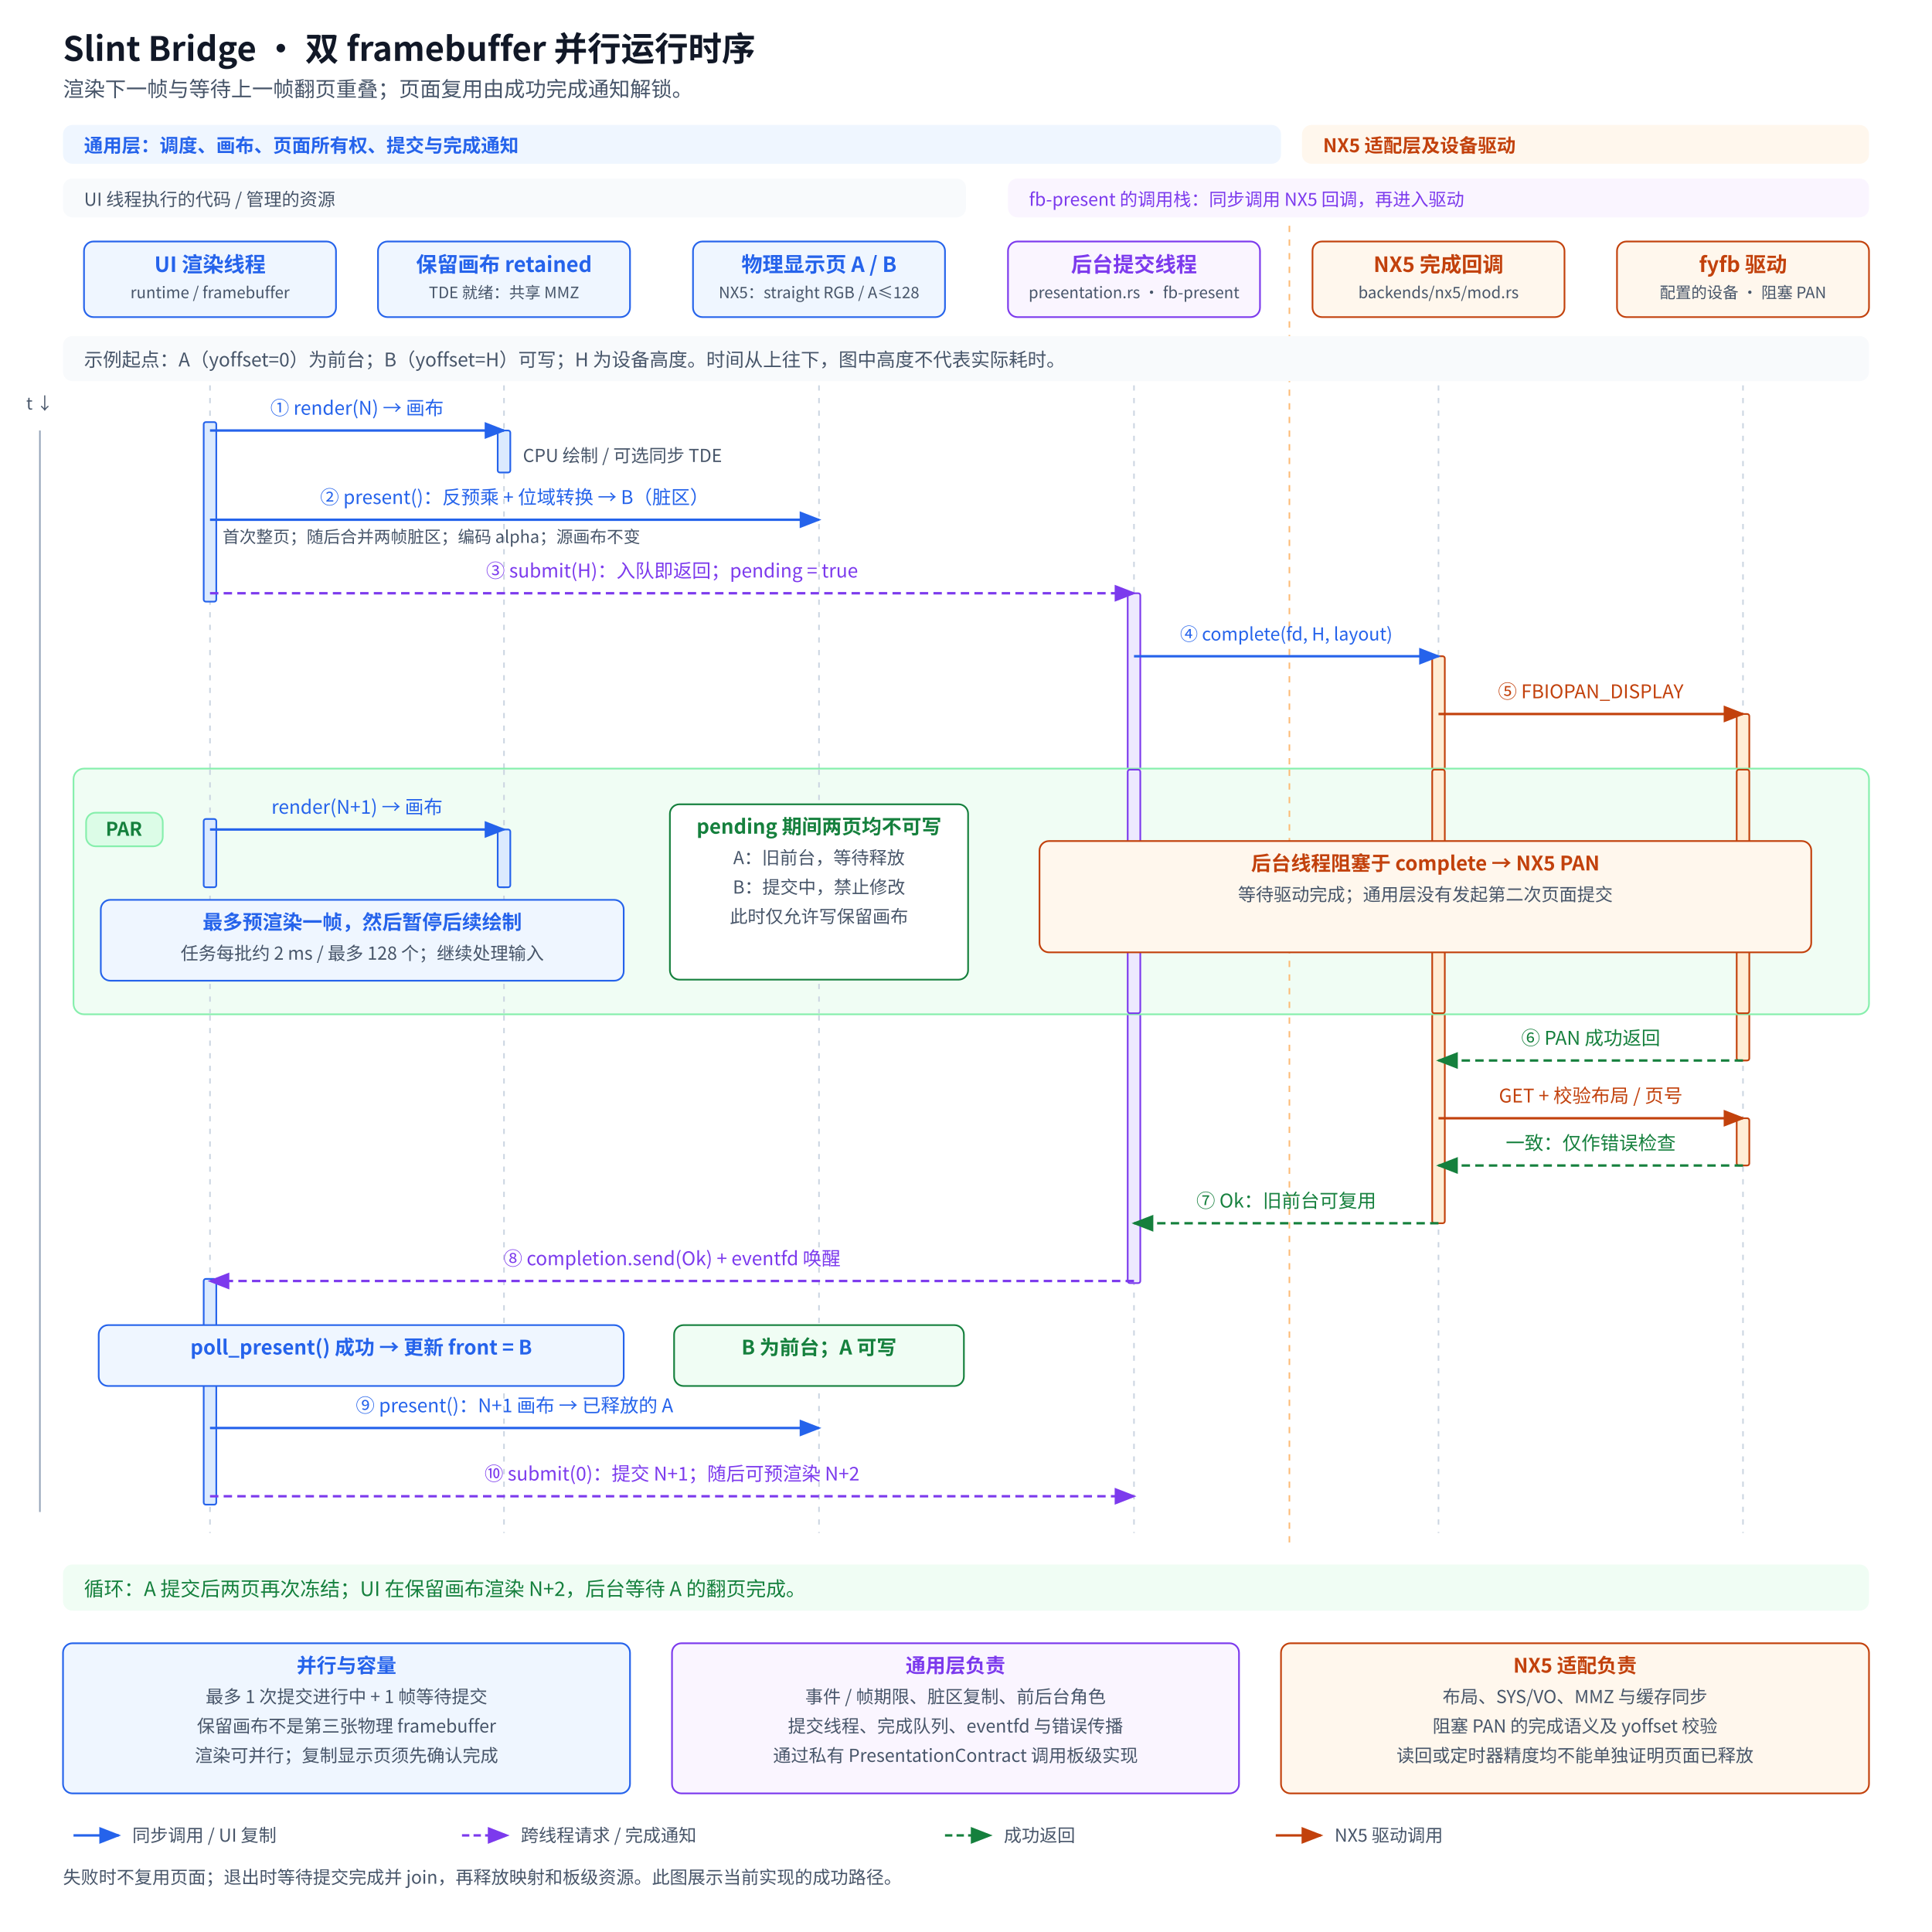
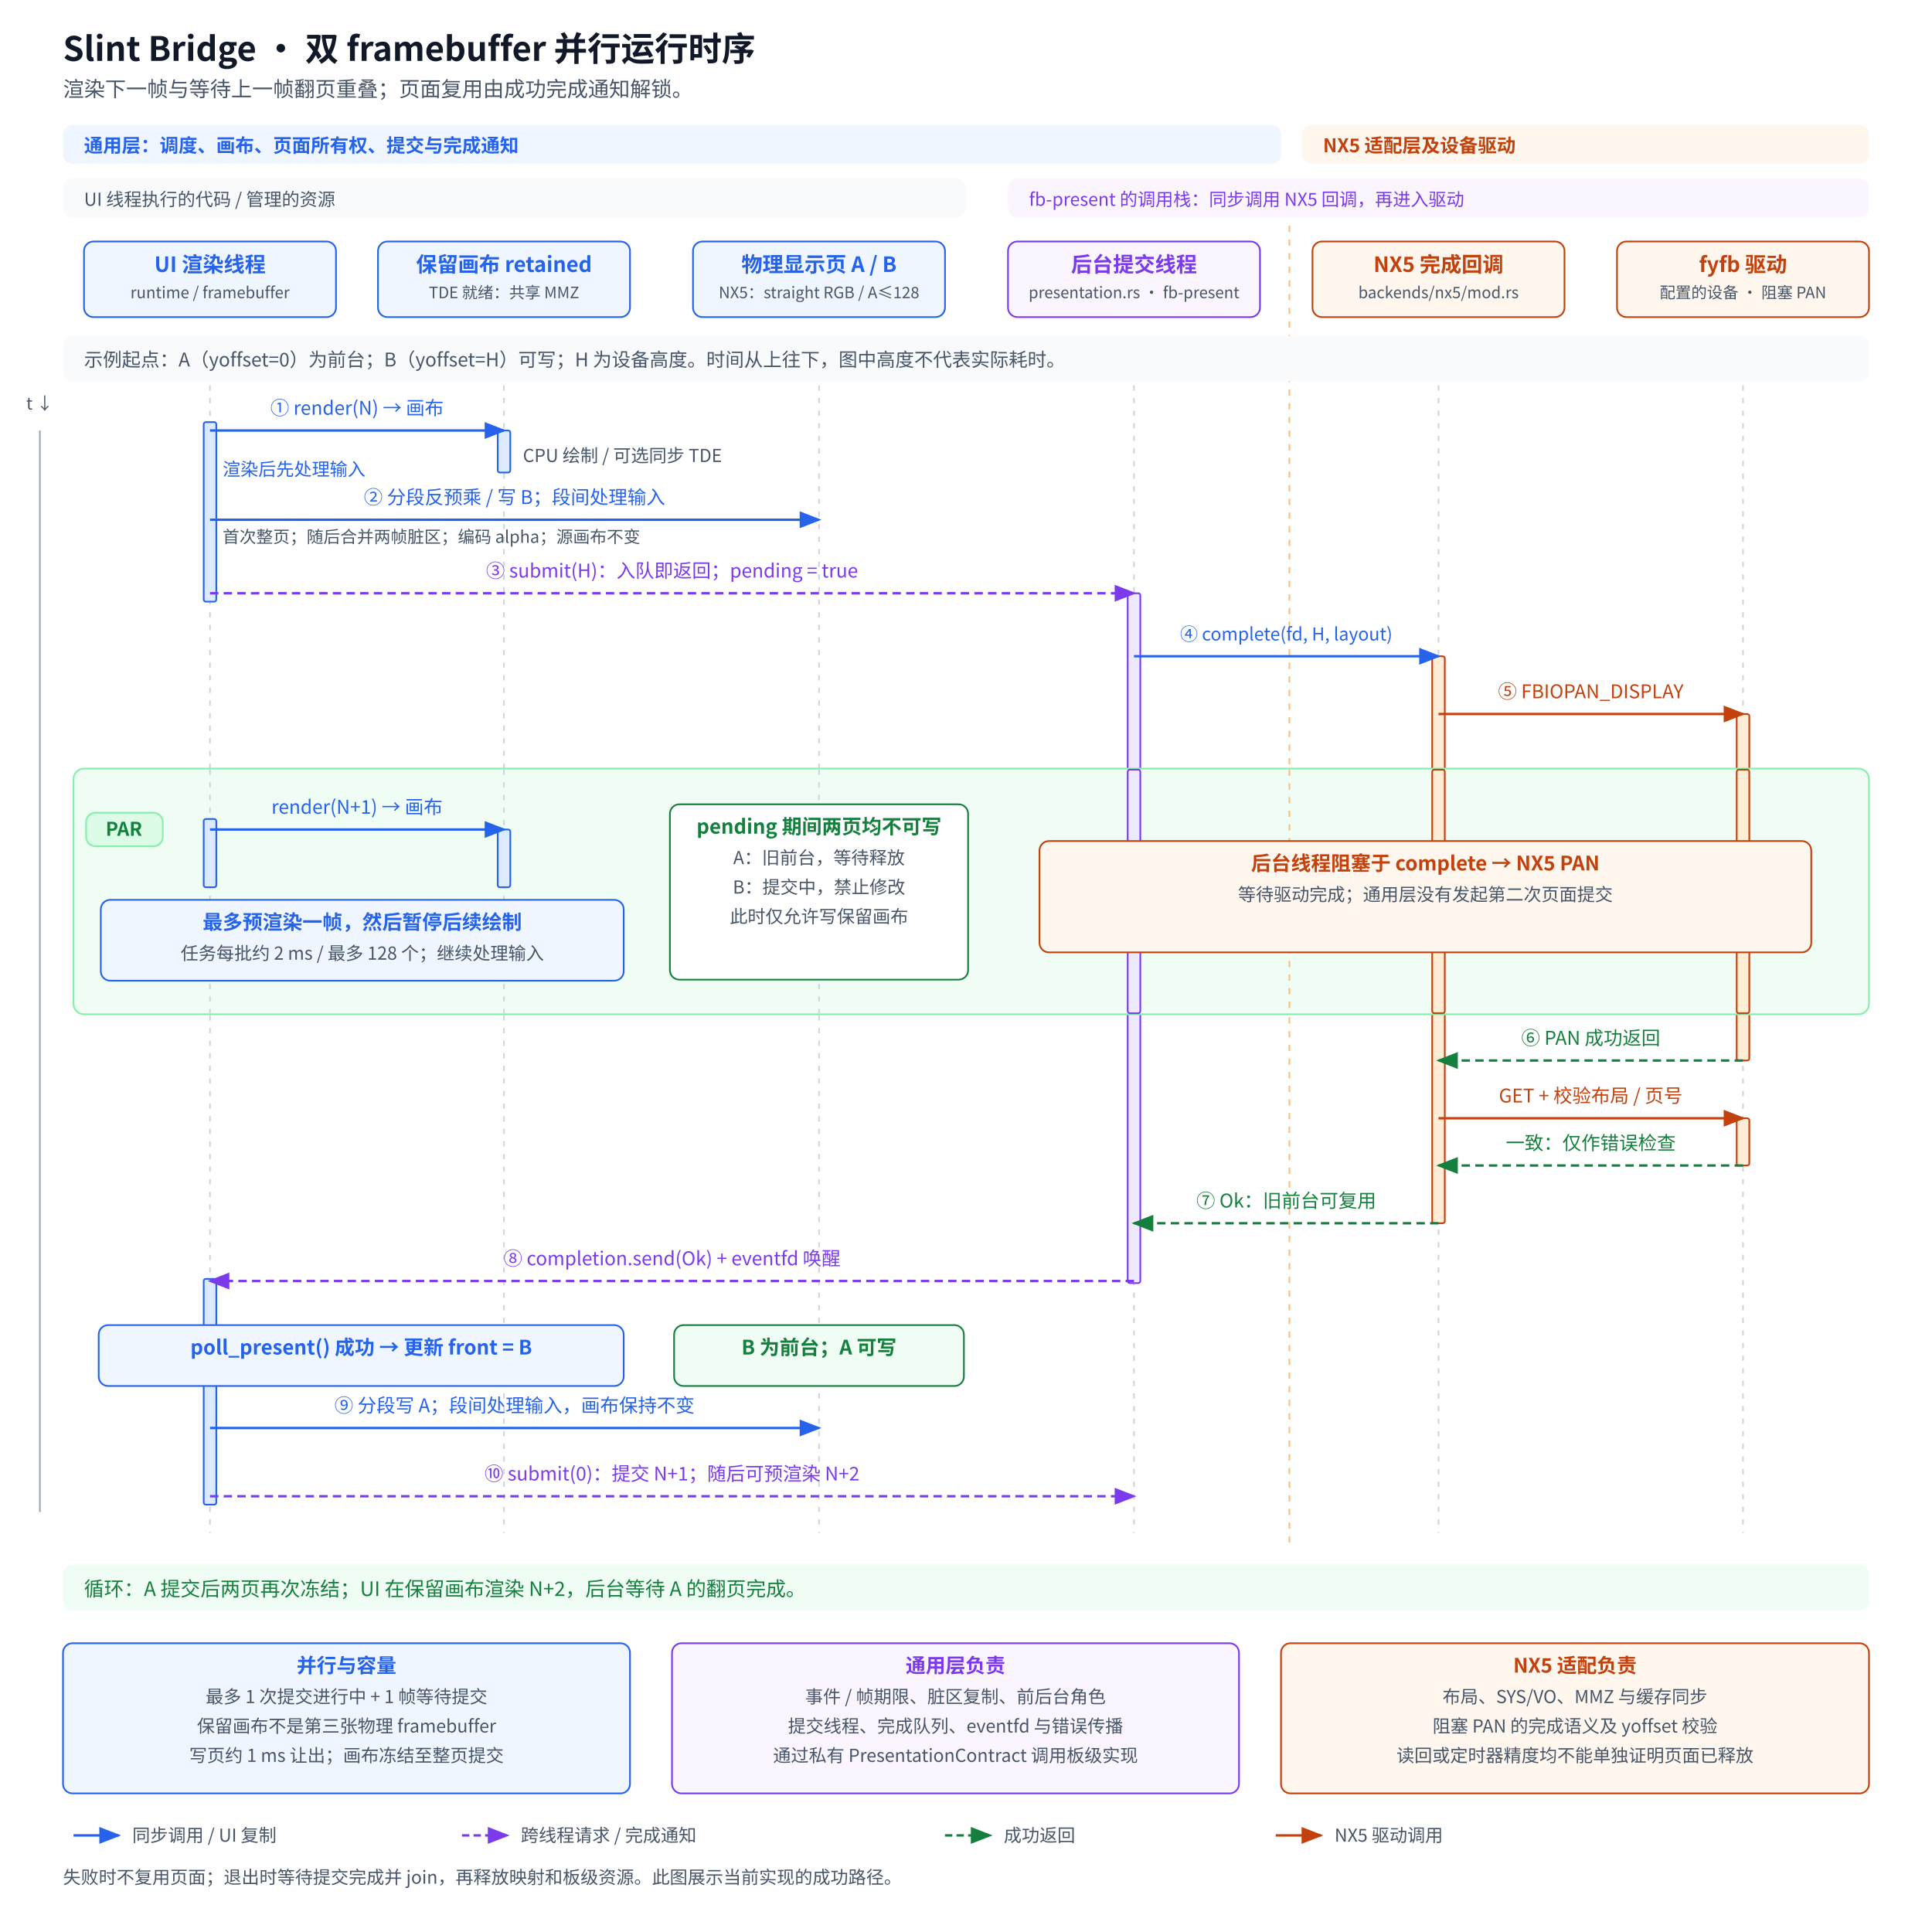
<svg xmlns="http://www.w3.org/2000/svg" width="1840" height="1840" viewBox="0 0 1840 1840" data-generator="fireworks-tech-graph" data-style-id="1" data-diagram-type="sequence" data-quality-profile="showcase">
  <style>text {font-family:'Noto Sans CJK SC','PingFang SC','Microsoft YaHei',sans-serif;}</style>
  <defs>
    <marker id="arrow-call" markerWidth="9" markerHeight="7" refX="8" refY="3.5" orient="auto">
      <path d="M0,0 L9,3.5 L0,7 Z" fill="#2563eb" />
    </marker>
    <marker id="arrow-async" markerWidth="9" markerHeight="7" refX="8" refY="3.5" orient="auto">
      <path d="M0,0 L9,3.5 L0,7 Z" fill="#7c3aed" />
    </marker>
    <marker id="arrow-return" markerWidth="9" markerHeight="7" refX="8" refY="3.5" orient="auto">
      <path d="M0,0 L9,3.5 L0,7 Z" fill="#15803d" />
    </marker>
    <marker id="arrow-driver" markerWidth="9" markerHeight="7" refX="8" refY="3.5" orient="auto">
      <path d="M0,0 L9,3.5 L0,7 Z" fill="#c2410c" />
    </marker>
  </defs>
  <rect data-graph-role="background" x="0" y="0" width="1840" height="1840" rx="0" fill="#ffffff" stroke="none" stroke-width="1.6" />
  <text id="text-1" data-graph-role="label" data-graph-bounds="60.00,26,718.70,62" x="60" y="58" text-anchor="start" font-size="32" font-weight="700" fill="#111827">Slint Bridge · 双 framebuffer 并行运行时序</text>
  <text id="text-2" data-graph-role="label" data-graph-bounds="60.00,72,660.00,96" x="60" y="92" text-anchor="start" font-size="20" font-weight="400" fill="#475569">渲染下一帧与等待上一帧翻页重叠；页面复用由成功完成通知解锁。</text>
  <rect data-graph-role="decoration" x="60" y="119" width="1160" height="37" rx="9" fill="#eff6ff" stroke="none" stroke-width="1.6" />
  <rect data-graph-role="decoration" x="1240" y="119" width="540" height="37" rx="9" fill="#fff7ed" stroke="none" stroke-width="1.6" />
  <text id="text-3" data-graph-role="label" data-graph-bounds="80.00,127,494.00,149" x="80" y="145" text-anchor="start" font-size="18" font-weight="600" fill="#2563eb">通用层：调度、画布、页面所有权、提交与完成通知</text>
  <text id="text-4" data-graph-role="label" data-graph-bounds="1260.00,127,1443.48,149" x="1260" y="145" text-anchor="start" font-size="18" font-weight="600" fill="#c2410c">NX5 适配层及设备驱动</text>
  <rect data-graph-role="decoration" x="60" y="170" width="860" height="37" rx="9" fill="#f8fafc" stroke="none" stroke-width="1.6" />
  <rect data-graph-role="decoration" x="960" y="170" width="820" height="37" rx="9" fill="#faf5ff" stroke="none" stroke-width="1.6" />
  <text id="text-5" data-graph-role="label" data-graph-bounds="80.00,179,319.33,200" x="80" y="196" text-anchor="start" font-size="17" font-weight="500" fill="#475569">UI 线程执行的代码 / 管理的资源</text>
  <text id="text-6" data-graph-role="label" data-graph-bounds="980.00,179,1394.50,200" x="980" y="196" text-anchor="start" font-size="17" font-weight="500" fill="#7c3aed">fb-present 的调用栈：同步调用 NX5 回调，再进入驱动</text>
  <rect id="ui" data-graph-bounds="80,230,320,302" data-node-id="ui" data-graph-role="node" x="80" y="230" width="240" height="72" rx="9" fill="#eff6ff" stroke="#2563eb" stroke-width="1.6" />
  <text id="text-7" data-graph-role="content" x="200" y="259" text-anchor="middle" font-size="20" font-weight="600" fill="#2563eb">UI 渲染线程</text>
  <text id="text-8" data-graph-role="content" x="200" y="284" text-anchor="middle" font-size="15" font-weight="400" fill="#475569">runtime / framebuffer</text>
  <line data-graph-role="decoration" x1="200" y1="367" x2="200" y2="1460" stroke="#cbd5e1" stroke-width="1.5" stroke-dasharray="5 7" />
  <rect id="canvas" data-graph-bounds="360,230,600,302" data-node-id="canvas" data-graph-role="node" x="360" y="230" width="240" height="72" rx="9" fill="#eff6ff" stroke="#2563eb" stroke-width="1.6" />
  <text id="text-9" data-graph-role="content" x="480" y="259" text-anchor="middle" font-size="20" font-weight="600" fill="#2563eb">保留画布 retained</text>
  <text id="text-10" data-graph-role="content" x="480" y="284" text-anchor="middle" font-size="15" font-weight="400" fill="#475569">TDE 就绪：共享 MMZ</text>
  <line data-graph-role="decoration" x1="480" y1="367" x2="480" y2="1460" stroke="#cbd5e1" stroke-width="1.5" stroke-dasharray="5 7" />
  <rect id="pages" data-graph-bounds="660,230,900,302" data-node-id="pages" data-graph-role="node" x="660" y="230" width="240" height="72" rx="9" fill="#eff6ff" stroke="#2563eb" stroke-width="1.6" />
  <text id="text-11" data-graph-role="content" x="780" y="259" text-anchor="middle" font-size="20" font-weight="600" fill="#2563eb">物理显示页 A / B</text>
  <text id="text-12" data-graph-role="content" x="780" y="284" text-anchor="middle" font-size="15" font-weight="400" fill="#475569">NX5：straight RGB / A≤128</text>
  <line data-graph-role="decoration" x1="780" y1="367" x2="780" y2="1460" stroke="#cbd5e1" stroke-width="1.5" stroke-dasharray="5 7" />
  <rect id="worker" data-graph-bounds="960,230,1200,302" data-node-id="worker" data-graph-role="node" x="960" y="230" width="240" height="72" rx="9" fill="#faf5ff" stroke="#7c3aed" stroke-width="1.6" />
  <text id="text-13" data-graph-role="content" x="1080" y="259" text-anchor="middle" font-size="20" font-weight="600" fill="#7c3aed">后台提交线程</text>
  <text id="text-14" data-graph-role="content" x="1080" y="284" text-anchor="middle" font-size="15" font-weight="400" fill="#475569">presentation.rs · fb-present</text>
  <line data-graph-role="decoration" x1="1080" y1="367" x2="1080" y2="1460" stroke="#cbd5e1" stroke-width="1.5" stroke-dasharray="5 7" />
  <rect id="nx5" data-graph-bounds="1250,230,1490,302" data-node-id="nx5" data-graph-role="node" x="1250" y="230" width="240" height="72" rx="9" fill="#fff7ed" stroke="#c2410c" stroke-width="1.6" />
  <text id="text-15" data-graph-role="content" x="1370" y="259" text-anchor="middle" font-size="20" font-weight="600" fill="#c2410c">NX5 完成回调</text>
  <text id="text-16" data-graph-role="content" x="1370" y="284" text-anchor="middle" font-size="15" font-weight="400" fill="#475569">backends/nx5/mod.rs</text>
  <line data-graph-role="decoration" x1="1370" y1="367" x2="1370" y2="1460" stroke="#cbd5e1" stroke-width="1.5" stroke-dasharray="5 7" />
  <rect id="driver" data-graph-bounds="1540,230,1780,302" data-node-id="driver" data-graph-role="node" x="1540" y="230" width="240" height="72" rx="9" fill="#fff7ed" stroke="#c2410c" stroke-width="1.6" />
  <text id="text-17" data-graph-role="content" x="1660" y="259" text-anchor="middle" font-size="20" font-weight="600" fill="#c2410c">fyfb 驱动</text>
  <text id="text-18" data-graph-role="content" x="1660" y="284" text-anchor="middle" font-size="15" font-weight="400" fill="#475569">配置的设备 · 阻塞 PAN</text>
  <line data-graph-role="decoration" x1="1660" y1="367" x2="1660" y2="1460" stroke="#cbd5e1" stroke-width="1.5" stroke-dasharray="5 7" />
  <line data-graph-role="decoration" x1="1228" y1="215" x2="1228" y2="1475" stroke="#fdba74" stroke-width="1.5" stroke-dasharray="6 7" />
  <rect data-graph-role="decoration" x="60" y="320" width="1720" height="43" rx="9" fill="#f8fafc" stroke="none" stroke-width="1.6" />
  <text id="text-19" data-graph-role="label" data-graph-bounds="80.00,331,1014.31,353" x="80" y="349" text-anchor="start" font-size="18" font-weight="400" fill="#475569">示例起点：A（yoffset=0）为前台；B（yoffset=H）可写；H 为设备高度。时间从上往下，图中高度不代表实际耗时。</text>
  <text id="text-20" data-graph-role="label" data-graph-bounds="25.00,374,50.61,394" x="25" y="390" text-anchor="start" font-size="16" font-weight="400" fill="#475569">t ↓</text>
  <line data-graph-role="decoration" x1="38" y1="410" x2="38" y2="1440" stroke="#94a3b8" stroke-width="1.5" />
  <rect data-graph-role="decoration" x="194" y="402" width="12" height="171" rx="2" fill="#dbeafe" stroke="#2563eb" stroke-width="1.6" />
  <rect data-graph-role="decoration" x="474" y="410" width="12" height="40" rx="2" fill="#dbeafe" stroke="#2563eb" stroke-width="1.6" />
  <rect data-graph-role="decoration" x="194" y="780" width="12" height="65" rx="2" fill="#dbeafe" stroke="#2563eb" stroke-width="1.6" />
  <rect data-graph-role="decoration" x="474" y="790" width="12" height="55" rx="2" fill="#dbeafe" stroke="#2563eb" stroke-width="1.6" />
  <rect data-graph-role="decoration" x="194" y="1218" width="12" height="215" rx="2" fill="#dbeafe" stroke="#2563eb" stroke-width="1.6" />
  <rect data-graph-role="decoration" x="1074" y="565" width="12" height="657" rx="2" fill="#ede9fe" stroke="#7c3aed" stroke-width="1.6" />
  <rect data-graph-role="decoration" x="1364" y="625" width="12" height="540" rx="2" fill="#ffedd5" stroke="#c2410c" stroke-width="1.6" />
  <rect data-graph-role="decoration" x="1654" y="680" width="12" height="330" rx="2" fill="#ffedd5" stroke="#c2410c" stroke-width="1.6" />
  <rect data-graph-role="decoration" x="1654" y="1065" width="12" height="45" rx="2" fill="#ffedd5" stroke="#c2410c" stroke-width="1.6" />
  <line id="render-n" data-graph-role="edge" data-edge-id="render-n" data-source="ui" data-target="canvas" x1="200" y1="410" x2="480" y2="410" stroke="#2563eb" stroke-width="2.3" marker-end="url(#arrow-call)" />
  <text id="text-21" data-graph-role="label" data-owner="render-n" data-graph-bounds="257.45,377,422.55,399" x="340.0" y="395" text-anchor="middle" font-size="18" font-weight="500" fill="#2563eb">① render(N) → 画布</text>
  <text id="text-22" data-graph-role="label" data-graph-bounds="498.00,423,687.67,444" x="498" y="440" text-anchor="start" font-size="17" font-weight="400" fill="#475569">CPU 绘制 / 可选同步 TDE</text>
-   <text id="text-23" data-graph-role="label" data-graph-bounds="212.00,501,609.80,521" x="212" y="517" text-anchor="start" font-size="16" font-weight="400" fill="#475569">首次整页；随后合并两帧脏区；编码 alpha；源画布不变</text>
+   <text id="text-23" data-graph-role="label" data-graph-bounds="212.00,436,348.00,457" x="212" y="453" text-anchor="start" font-size="17" font-weight="400" fill="#2563eb">渲染后先处理输入</text>
+   <text id="text-24" data-graph-role="label" data-graph-bounds="212.00,501,609.80,521" x="212" y="517" text-anchor="start" font-size="16" font-weight="400" fill="#475569">首次整页；随后合并两帧脏区；编码 alpha；源画布不变</text>
  <line id="copy-b" data-graph-role="edge" data-edge-id="copy-b" data-source="ui" data-target="pages" x1="200" y1="495" x2="780" y2="495" stroke="#2563eb" stroke-width="2.3" marker-end="url(#arrow-call)" />
-   <text id="text-24" data-graph-role="label" data-owner="copy-b" data-graph-bounds="304.91,462,675.09,484" x="490.0" y="480" text-anchor="middle" font-size="18" font-weight="500" fill="#2563eb">② present()：反预乘 + 位域转换 → B（脏区）</text>
+   <text id="text-25" data-graph-role="label" data-owner="copy-b" data-graph-bounds="346.49,462,633.51,484" x="490.0" y="480" text-anchor="middle" font-size="18" font-weight="500" fill="#2563eb">② 分段反预乘 / 写 B；段间处理输入</text>
  <line id="submit-b" data-graph-role="edge" data-edge-id="submit-b" data-source="ui" data-target="worker" x1="200" y1="565" x2="1080" y2="565" stroke="#7c3aed" stroke-width="2.3" stroke-dasharray="8 5" marker-end="url(#arrow-async)" />
-   <text id="text-25" data-graph-role="label" data-owner="submit-b" data-graph-bounds="462.88,532,817.12,554" x="640.0" y="550" text-anchor="middle" font-size="18" font-weight="500" fill="#7c3aed">③ submit(H)：入队即返回；pending = true</text>
+   <text id="text-26" data-graph-role="label" data-owner="submit-b" data-graph-bounds="462.88,532,817.12,554" x="640.0" y="550" text-anchor="middle" font-size="18" font-weight="500" fill="#7c3aed">③ submit(H)：入队即返回；pending = true</text>
  <line id="contract-b" data-graph-role="edge" data-edge-id="contract-b" data-source="worker" data-target="nx5" x1="1080" y1="625" x2="1370" y2="625" stroke="#2563eb" stroke-width="2.3" marker-end="url(#arrow-call)" />
-   <text id="text-26" data-graph-role="label" data-owner="contract-b" data-graph-bounds="1123.83,593,1326.17,614" x="1225.0" y="610" text-anchor="middle" font-size="17" font-weight="500" fill="#2563eb">④ complete(fd, H, layout)</text>
+   <text id="text-27" data-graph-role="label" data-owner="contract-b" data-graph-bounds="1123.83,593,1326.17,614" x="1225.0" y="610" text-anchor="middle" font-size="17" font-weight="500" fill="#2563eb">④ complete(fd, H, layout)</text>
  <line id="pan-b" data-graph-role="edge" data-edge-id="pan-b" data-source="nx5" data-target="driver" x1="1370" y1="680" x2="1660" y2="680" stroke="#c2410c" stroke-width="2.3" marker-end="url(#arrow-driver)" />
-   <text id="text-27" data-graph-role="label" data-owner="pan-b" data-graph-bounds="1426.66,647,1603.34,669" x="1515.0" y="665" text-anchor="middle" font-size="18" font-weight="500" fill="#c2410c">⑤ FBIOPAN_DISPLAY</text>
+   <text id="text-28" data-graph-role="label" data-owner="pan-b" data-graph-bounds="1426.66,647,1603.34,669" x="1515.0" y="665" text-anchor="middle" font-size="18" font-weight="500" fill="#c2410c">⑤ FBIOPAN_DISPLAY</text>
  <rect data-graph-role="decoration" x="70" y="732" width="1710" height="234" rx="10" fill="#f0fdf4" stroke="#86efac" stroke-width="1.6" />
  <line data-graph-role="decoration" x1="200" y1="733" x2="200" y2="965" stroke="#cbd5e1" stroke-width="1.5" stroke-dasharray="5 7" />
  <line data-graph-role="decoration" x1="480" y1="733" x2="480" y2="965" stroke="#cbd5e1" stroke-width="1.5" stroke-dasharray="5 7" />
  <line data-graph-role="decoration" x1="780" y1="733" x2="780" y2="965" stroke="#cbd5e1" stroke-width="1.5" stroke-dasharray="5 7" />
  <line data-graph-role="decoration" x1="1080" y1="733" x2="1080" y2="965" stroke="#cbd5e1" stroke-width="1.5" stroke-dasharray="5 7" />
  <line data-graph-role="decoration" x1="1370" y1="733" x2="1370" y2="965" stroke="#cbd5e1" stroke-width="1.5" stroke-dasharray="5 7" />
  <line data-graph-role="decoration" x1="1660" y1="733" x2="1660" y2="965" stroke="#cbd5e1" stroke-width="1.5" stroke-dasharray="5 7" />
  <line data-graph-role="decoration" x1="1228" y1="733" x2="1228" y2="965" stroke="#fdba74" stroke-width="1.5" stroke-dasharray="6 7" />
  <rect data-graph-role="decoration" x="194" y="780" width="12" height="65" rx="2" fill="#dbeafe" stroke="#2563eb" stroke-width="1.6" />
  <rect data-graph-role="decoration" x="474" y="790" width="12" height="55" rx="2" fill="#dbeafe" stroke="#2563eb" stroke-width="1.6" />
  <rect data-graph-role="decoration" x="1074" y="733" width="12" height="232" rx="2" fill="#ede9fe" stroke="#7c3aed" stroke-width="1.6" />
  <rect data-graph-role="decoration" x="1364" y="733" width="12" height="232" rx="2" fill="#ffedd5" stroke="#c2410c" stroke-width="1.6" />
  <rect data-graph-role="decoration" x="1654" y="733" width="12" height="232" rx="2" fill="#ffedd5" stroke="#c2410c" stroke-width="1.6" />
  <rect data-graph-role="decoration" x="82" y="774" width="73" height="32" rx="9" fill="#dcfce7" stroke="#86efac" stroke-width="1.6" />
-   <text id="text-28" data-graph-role="content" x="118" y="796" text-anchor="middle" font-size="18" font-weight="700" fill="#15803d">PAR</text>
+   <text id="text-29" data-graph-role="content" x="118" y="796" text-anchor="middle" font-size="18" font-weight="700" fill="#15803d">PAR</text>
  <line id="render-next" data-graph-role="edge" data-edge-id="render-next" data-source="ui" data-target="canvas" x1="200" y1="790" x2="480" y2="790" stroke="#2563eb" stroke-width="2.3" marker-end="url(#arrow-call)" />
-   <text id="text-29" data-graph-role="label" data-owner="render-next" data-graph-bounds="258.48,757,421.52,779" x="340.0" y="775" text-anchor="middle" font-size="18" font-weight="500" fill="#2563eb">render(N+1) → 画布</text>
+   <text id="text-30" data-graph-role="label" data-owner="render-next" data-graph-bounds="258.48,757,421.52,779" x="340.0" y="775" text-anchor="middle" font-size="18" font-weight="500" fill="#2563eb">render(N+1) → 画布</text>
  <rect id="ui-work" data-graph-bounds="96,857,594,934" data-graph-role="reserved" x="96" y="857" width="498" height="77" rx="9" fill="#eff6ff" stroke="#2563eb" stroke-width="1.6" />
-   <text id="text-30" data-graph-role="content" x="345.0" y="885" text-anchor="middle" font-size="19" font-weight="600" fill="#2563eb">最多预渲染一帧，然后暂停后续绘制</text>
-   <text id="text-31" data-graph-role="content" x="345.0" y="914" text-anchor="middle" font-size="17" font-weight="400" fill="#475569">任务每批约 2 ms / 最多 128 个；继续处理输入</text>
+   <text id="text-31" data-graph-role="content" x="345.0" y="885" text-anchor="middle" font-size="19" font-weight="600" fill="#2563eb">最多预渲染一帧，然后暂停后续绘制</text>
+   <text id="text-32" data-graph-role="content" x="345.0" y="914" text-anchor="middle" font-size="17" font-weight="400" fill="#475569">任务每批约 2 ms / 最多 128 个；继续处理输入</text>
  <rect id="frozen-pages" data-graph-bounds="638,766,922,933" data-graph-role="reserved" x="638" y="766" width="284" height="167" rx="9" fill="#ffffff" stroke="#15803d" stroke-width="1.6" />
-   <text id="text-32" data-graph-role="content" x="780.0" y="794" text-anchor="middle" font-size="19" font-weight="600" fill="#15803d">pending 期间两页均不可写</text>
-   <text id="text-33" data-graph-role="content" x="780.0" y="823" text-anchor="middle" font-size="17" font-weight="400" fill="#475569">A：旧前台，等待释放</text>
-   <text id="text-34" data-graph-role="content" x="780.0" y="851" text-anchor="middle" font-size="17" font-weight="400" fill="#475569">B：提交中，禁止修改</text>
-   <text id="text-35" data-graph-role="content" x="780.0" y="879" text-anchor="middle" font-size="17" font-weight="400" fill="#475569">此时仅允许写保留画布</text>
+   <text id="text-33" data-graph-role="content" x="780.0" y="794" text-anchor="middle" font-size="19" font-weight="600" fill="#15803d">pending 期间两页均不可写</text>
+   <text id="text-34" data-graph-role="content" x="780.0" y="823" text-anchor="middle" font-size="17" font-weight="400" fill="#475569">A：旧前台，等待释放</text>
+   <text id="text-35" data-graph-role="content" x="780.0" y="851" text-anchor="middle" font-size="17" font-weight="400" fill="#475569">B：提交中，禁止修改</text>
+   <text id="text-36" data-graph-role="content" x="780.0" y="879" text-anchor="middle" font-size="17" font-weight="400" fill="#475569">此时仅允许写保留画布</text>
  <rect id="blocked-worker" data-graph-bounds="990,801,1725,907" data-graph-role="reserved" x="990" y="801" width="735" height="106" rx="9" fill="#fff7ed" stroke="#c2410c" stroke-width="1.6" />
-   <text id="text-36" data-graph-role="content" x="1357.5" y="829" text-anchor="middle" font-size="19" font-weight="600" fill="#c2410c">后台线程阻塞于 complete → NX5 PAN</text>
-   <text id="text-37" data-graph-role="content" x="1357.5" y="858" text-anchor="middle" font-size="17" font-weight="400" fill="#475569">等待驱动完成；通用层没有发起第二次页面提交</text>
+   <text id="text-37" data-graph-role="content" x="1357.5" y="829" text-anchor="middle" font-size="19" font-weight="600" fill="#c2410c">后台线程阻塞于 complete → NX5 PAN</text>
+   <text id="text-38" data-graph-role="content" x="1357.5" y="858" text-anchor="middle" font-size="17" font-weight="400" fill="#475569">等待驱动完成；通用层没有发起第二次页面提交</text>
  <line id="pan-done" data-graph-role="edge" data-edge-id="pan-done" data-source="driver" data-target="nx5" x1="1660" y1="1010" x2="1370" y2="1010" stroke="#15803d" stroke-width="2.3" stroke-dasharray="8 5" marker-end="url(#arrow-return)" />
-   <text id="text-38" data-graph-role="label" data-owner="pan-done" data-graph-bounds="1448.80,977,1581.20,999" x="1515.0" y="995" text-anchor="middle" font-size="18" font-weight="500" fill="#15803d">⑥ PAN 成功返回</text>
+   <text id="text-39" data-graph-role="label" data-owner="pan-done" data-graph-bounds="1448.80,977,1581.20,999" x="1515.0" y="995" text-anchor="middle" font-size="18" font-weight="500" fill="#15803d">⑥ PAN 成功返回</text>
  <line id="get-offset" data-graph-role="edge" data-edge-id="get-offset" data-source="nx5" data-target="driver" x1="1370" y1="1065" x2="1660" y2="1065" stroke="#c2410c" stroke-width="2.3" marker-end="url(#arrow-driver)" />
-   <text id="text-39" data-graph-role="label" data-owner="get-offset" data-graph-bounds="1427.52,1032,1602.48,1054" x="1515.0" y="1050" text-anchor="middle" font-size="18" font-weight="500" fill="#c2410c">GET + 校验布局 / 页号</text>
+   <text id="text-40" data-graph-role="label" data-owner="get-offset" data-graph-bounds="1427.52,1032,1602.48,1054" x="1515.0" y="1050" text-anchor="middle" font-size="18" font-weight="500" fill="#c2410c">GET + 校验布局 / 页号</text>
  <line id="checked-offset" data-graph-role="edge" data-edge-id="checked-offset" data-source="driver" data-target="nx5" x1="1660" y1="1110" x2="1370" y2="1110" stroke="#15803d" stroke-width="2.3" stroke-dasharray="8 5" marker-end="url(#arrow-return)" />
-   <text id="text-40" data-graph-role="label" data-owner="checked-offset" data-graph-bounds="1434.00,1077,1596.00,1099" x="1515.0" y="1095" text-anchor="middle" font-size="18" font-weight="500" fill="#15803d">一致：仅作错误检查</text>
+   <text id="text-41" data-graph-role="label" data-owner="checked-offset" data-graph-bounds="1434.00,1077,1596.00,1099" x="1515.0" y="1095" text-anchor="middle" font-size="18" font-weight="500" fill="#15803d">一致：仅作错误检查</text>
  <line id="contract-done" data-graph-role="edge" data-edge-id="contract-done" data-source="nx5" data-target="worker" x1="1370" y1="1165" x2="1080" y2="1165" stroke="#15803d" stroke-width="2.3" stroke-dasharray="8 5" marker-end="url(#arrow-return)" />
-   <text id="text-41" data-graph-role="label" data-owner="contract-done" data-graph-bounds="1139.34,1132,1310.66,1154" x="1225.0" y="1150" text-anchor="middle" font-size="18" font-weight="500" fill="#15803d">⑦ Ok：旧前台可复用</text>
+   <text id="text-42" data-graph-role="label" data-owner="contract-done" data-graph-bounds="1139.34,1132,1310.66,1154" x="1225.0" y="1150" text-anchor="middle" font-size="18" font-weight="500" fill="#15803d">⑦ Ok：旧前台可复用</text>
  <line id="wake-ui" data-graph-role="edge" data-edge-id="wake-ui" data-source="worker" data-target="ui" x1="1080" y1="1220" x2="200" y2="1220" stroke="#7c3aed" stroke-width="2.3" stroke-dasharray="8 5" marker-end="url(#arrow-async)" />
-   <text id="text-42" data-graph-role="label" data-owner="wake-ui" data-graph-bounds="479.52,1187,800.48,1209" x="640.0" y="1205" text-anchor="middle" font-size="18" font-weight="500" fill="#7c3aed">⑧ completion.send(Ok) + eventfd 唤醒</text>
+   <text id="text-43" data-graph-role="label" data-owner="wake-ui" data-graph-bounds="479.52,1187,800.48,1209" x="640.0" y="1205" text-anchor="middle" font-size="18" font-weight="500" fill="#7c3aed">⑧ completion.send(Ok) + eventfd 唤醒</text>
  <rect id="poll-success" data-graph-bounds="94,1262,594,1320" data-graph-role="reserved" x="94" y="1262" width="500" height="58" rx="9" fill="#eff6ff" stroke="#2563eb" stroke-width="1.6" />
-   <text id="text-43" data-graph-role="content" x="344.0" y="1290" text-anchor="middle" font-size="19" font-weight="600" fill="#2563eb">poll_present() 成功 → 更新 front = B</text>
+   <text id="text-44" data-graph-role="content" x="344.0" y="1290" text-anchor="middle" font-size="19" font-weight="600" fill="#2563eb">poll_present() 成功 → 更新 front = B</text>
  <rect id="released-page" data-graph-bounds="642,1262,918,1320" data-graph-role="reserved" x="642" y="1262" width="276" height="58" rx="9" fill="#f0fdf4" stroke="#15803d" stroke-width="1.6" />
-   <text id="text-44" data-graph-role="content" x="780.0" y="1290" text-anchor="middle" font-size="19" font-weight="600" fill="#15803d">B 为前台；A 可写</text>
+   <text id="text-45" data-graph-role="content" x="780.0" y="1290" text-anchor="middle" font-size="19" font-weight="600" fill="#15803d">B 为前台；A 可写</text>
  <line id="copy-a" data-graph-role="edge" data-edge-id="copy-a" data-source="ui" data-target="pages" x1="200" y1="1360" x2="780" y2="1360" stroke="#2563eb" stroke-width="2.3" marker-end="url(#arrow-call)" />
-   <text id="text-45" data-graph-role="label" data-owner="copy-a" data-graph-bounds="338.85,1327,641.15,1349" x="490.0" y="1345" text-anchor="middle" font-size="18" font-weight="500" fill="#2563eb">⑨ present()：N+1 画布 → 已释放的 A</text>
+   <text id="text-46" data-graph-role="label" data-owner="copy-a" data-graph-bounds="318.50,1327,661.50,1349" x="490.0" y="1345" text-anchor="middle" font-size="18" font-weight="500" fill="#2563eb">⑨ 分段写 A；段间处理输入，画布保持不变</text>
  <line id="submit-a" data-graph-role="edge" data-edge-id="submit-a" data-source="ui" data-target="worker" x1="200" y1="1425" x2="1080" y2="1425" stroke="#7c3aed" stroke-width="2.3" stroke-dasharray="8 5" marker-end="url(#arrow-async)" />
-   <text id="text-46" data-graph-role="label" data-owner="submit-a" data-graph-bounds="461.46,1392,818.54,1414" x="640.0" y="1410" text-anchor="middle" font-size="18" font-weight="500" fill="#7c3aed">⑩ submit(0)：提交 N+1；随后可预渲染 N+2</text>
+   <text id="text-47" data-graph-role="label" data-owner="submit-a" data-graph-bounds="461.46,1392,818.54,1414" x="640.0" y="1410" text-anchor="middle" font-size="18" font-weight="500" fill="#7c3aed">⑩ submit(0)：提交 N+1；随后可预渲染 N+2</text>
  <rect data-graph-role="decoration" x="60" y="1490" width="1720" height="44" rx="9" fill="#f0fdf4" stroke="none" stroke-width="1.6" />
-   <text id="text-47" data-graph-role="label" data-graph-bounds="80.00,1501,767.44,1524" x="80" y="1520" text-anchor="start" font-size="19" font-weight="500" fill="#15803d">循环：A 提交后两页再次冻结；UI 在保留画布渲染 N+2，后台等待 A 的翻页完成。</text>
+   <text id="text-48" data-graph-role="label" data-graph-bounds="80.00,1501,767.44,1524" x="80" y="1520" text-anchor="start" font-size="19" font-weight="500" fill="#15803d">循环：A 提交后两页再次冻结；UI 在保留画布渲染 N+2，后台等待 A 的翻页完成。</text>
  <rect id="capacity" data-graph-bounds="60,1565,600,1708" data-graph-role="reserved" x="60" y="1565" width="540" height="143" rx="9" fill="#eff6ff" stroke="#2563eb" stroke-width="1.6" />
-   <text id="text-48" data-graph-role="content" x="330.0" y="1593" text-anchor="middle" font-size="19" font-weight="600" fill="#2563eb">并行与容量</text>
-   <text id="text-49" data-graph-role="content" x="330.0" y="1622" text-anchor="middle" font-size="17" font-weight="400" fill="#475569">最多 1 次提交进行中 + 1 帧等待提交</text>
-   <text id="text-50" data-graph-role="content" x="330.0" y="1650" text-anchor="middle" font-size="17" font-weight="400" fill="#475569">保留画布不是第三张物理 framebuffer</text>
-   <text id="text-51" data-graph-role="content" x="330.0" y="1678" text-anchor="middle" font-size="17" font-weight="400" fill="#475569">渲染可并行；复制显示页须先确认完成</text>
+   <text id="text-49" data-graph-role="content" x="330.0" y="1593" text-anchor="middle" font-size="19" font-weight="600" fill="#2563eb">并行与容量</text>
+   <text id="text-50" data-graph-role="content" x="330.0" y="1622" text-anchor="middle" font-size="17" font-weight="400" fill="#475569">最多 1 次提交进行中 + 1 帧等待提交</text>
+   <text id="text-51" data-graph-role="content" x="330.0" y="1650" text-anchor="middle" font-size="17" font-weight="400" fill="#475569">保留画布不是第三张物理 framebuffer</text>
+   <text id="text-52" data-graph-role="content" x="330.0" y="1678" text-anchor="middle" font-size="17" font-weight="400" fill="#475569">写页约 1 ms 让出；画布冻结至整页提交</text>
  <rect id="generic-contract" data-graph-bounds="640,1565,1180,1708" data-graph-role="reserved" x="640" y="1565" width="540" height="143" rx="9" fill="#faf5ff" stroke="#7c3aed" stroke-width="1.6" />
-   <text id="text-52" data-graph-role="content" x="910.0" y="1593" text-anchor="middle" font-size="19" font-weight="600" fill="#7c3aed">通用层负责</text>
-   <text id="text-53" data-graph-role="content" x="910.0" y="1622" text-anchor="middle" font-size="17" font-weight="400" fill="#475569">事件 / 帧期限、脏区复制、前后台角色</text>
-   <text id="text-54" data-graph-role="content" x="910.0" y="1650" text-anchor="middle" font-size="17" font-weight="400" fill="#475569">提交线程、完成队列、eventfd 与错误传播</text>
-   <text id="text-55" data-graph-role="content" x="910.0" y="1678" text-anchor="middle" font-size="17" font-weight="400" fill="#475569">通过私有 PresentationContract 调用板级实现</text>
+   <text id="text-53" data-graph-role="content" x="910.0" y="1593" text-anchor="middle" font-size="19" font-weight="600" fill="#7c3aed">通用层负责</text>
+   <text id="text-54" data-graph-role="content" x="910.0" y="1622" text-anchor="middle" font-size="17" font-weight="400" fill="#475569">事件 / 帧期限、脏区复制、前后台角色</text>
+   <text id="text-55" data-graph-role="content" x="910.0" y="1650" text-anchor="middle" font-size="17" font-weight="400" fill="#475569">提交线程、完成队列、eventfd 与错误传播</text>
+   <text id="text-56" data-graph-role="content" x="910.0" y="1678" text-anchor="middle" font-size="17" font-weight="400" fill="#475569">通过私有 PresentationContract 调用板级实现</text>
  <rect id="board-contract" data-graph-bounds="1220,1565,1780,1708" data-graph-role="reserved" x="1220" y="1565" width="560" height="143" rx="9" fill="#fff7ed" stroke="#c2410c" stroke-width="1.6" />
-   <text id="text-56" data-graph-role="content" x="1500.0" y="1593" text-anchor="middle" font-size="19" font-weight="600" fill="#c2410c">NX5 适配负责</text>
-   <text id="text-57" data-graph-role="content" x="1500.0" y="1622" text-anchor="middle" font-size="17" font-weight="400" fill="#475569">布局、SYS/VO、MMZ 与缓存同步</text>
-   <text id="text-58" data-graph-role="content" x="1500.0" y="1650" text-anchor="middle" font-size="17" font-weight="400" fill="#475569">阻塞 PAN 的完成语义及 yoffset 校验</text>
-   <text id="text-59" data-graph-role="content" x="1500.0" y="1678" text-anchor="middle" font-size="17" font-weight="400" fill="#475569">读回或定时器精度均不能单独证明页面已释放</text>
+   <text id="text-57" data-graph-role="content" x="1500.0" y="1593" text-anchor="middle" font-size="19" font-weight="600" fill="#c2410c">NX5 适配负责</text>
+   <text id="text-58" data-graph-role="content" x="1500.0" y="1622" text-anchor="middle" font-size="17" font-weight="400" fill="#475569">布局、SYS/VO、MMZ 与缓存同步</text>
+   <text id="text-59" data-graph-role="content" x="1500.0" y="1650" text-anchor="middle" font-size="17" font-weight="400" fill="#475569">阻塞 PAN 的完成语义及 yoffset 校验</text>
+   <text id="text-60" data-graph-role="content" x="1500.0" y="1678" text-anchor="middle" font-size="17" font-weight="400" fill="#475569">读回或定时器精度均不能单独证明页面已释放</text>
  <line data-graph-role="decoration" x1="70" y1="1748" x2="113" y2="1748" stroke="#2563eb" stroke-width="2.3" marker-end="url(#arrow-call)" />
-   <text id="text-60" data-graph-role="label" data-graph-bounds="126.00,1737,263.33,1758" x="126" y="1754" text-anchor="start" font-size="17" font-weight="400" fill="#475569">同步调用 / UI 复制</text>
+   <text id="text-61" data-graph-role="label" data-graph-bounds="126.00,1737,263.33,1758" x="126" y="1754" text-anchor="start" font-size="17" font-weight="400" fill="#475569">同步调用 / UI 复制</text>
  <line data-graph-role="decoration" x1="440" y1="1748" x2="483" y2="1748" stroke="#7c3aed" stroke-width="2.3" stroke-dasharray="7 4" marker-end="url(#arrow-async)" />
-   <text id="text-61" data-graph-role="label" data-graph-bounds="496.00,1737,663.28,1758" x="496" y="1754" text-anchor="start" font-size="17" font-weight="400" fill="#475569">跨线程请求 / 完成通知</text>
+   <text id="text-62" data-graph-role="label" data-graph-bounds="496.00,1737,663.28,1758" x="496" y="1754" text-anchor="start" font-size="17" font-weight="400" fill="#475569">跨线程请求 / 完成通知</text>
  <line data-graph-role="decoration" x1="900" y1="1748" x2="943" y2="1748" stroke="#15803d" stroke-width="2.3" stroke-dasharray="7 4" marker-end="url(#arrow-return)" />
-   <text id="text-62" data-graph-role="label" data-graph-bounds="956.00,1737,1024.00,1758" x="956" y="1754" text-anchor="start" font-size="17" font-weight="400" fill="#475569">成功返回</text>
+   <text id="text-63" data-graph-role="label" data-graph-bounds="956.00,1737,1024.00,1758" x="956" y="1754" text-anchor="start" font-size="17" font-weight="400" fill="#475569">成功返回</text>
  <line data-graph-role="decoration" x1="1215" y1="1748" x2="1258" y2="1748" stroke="#c2410c" stroke-width="2.3" marker-end="url(#arrow-driver)" />
-   <text id="text-63" data-graph-role="label" data-graph-bounds="1271.00,1737,1374.28,1758" x="1271" y="1754" text-anchor="start" font-size="17" font-weight="400" fill="#475569">NX5 驱动调用</text>
-   <text id="text-64" data-graph-role="label" data-graph-bounds="60.00,1777,858.83,1798" x="60" y="1794" text-anchor="start" font-size="17" font-weight="400" fill="#475569">失败时不复用页面；退出时等待提交完成并 join，再释放映射和板级资源。此图展示当前实现的成功路径。</text>
+   <text id="text-64" data-graph-role="label" data-graph-bounds="1271.00,1737,1374.28,1758" x="1271" y="1754" text-anchor="start" font-size="17" font-weight="400" fill="#475569">NX5 驱动调用</text>
+   <text id="text-65" data-graph-role="label" data-graph-bounds="60.00,1777,858.83,1798" x="60" y="1794" text-anchor="start" font-size="17" font-weight="400" fill="#475569">失败时不复用页面；退出时等待提交完成并 join，再释放映射和板级资源。此图展示当前实现的成功路径。</text>
</svg>
